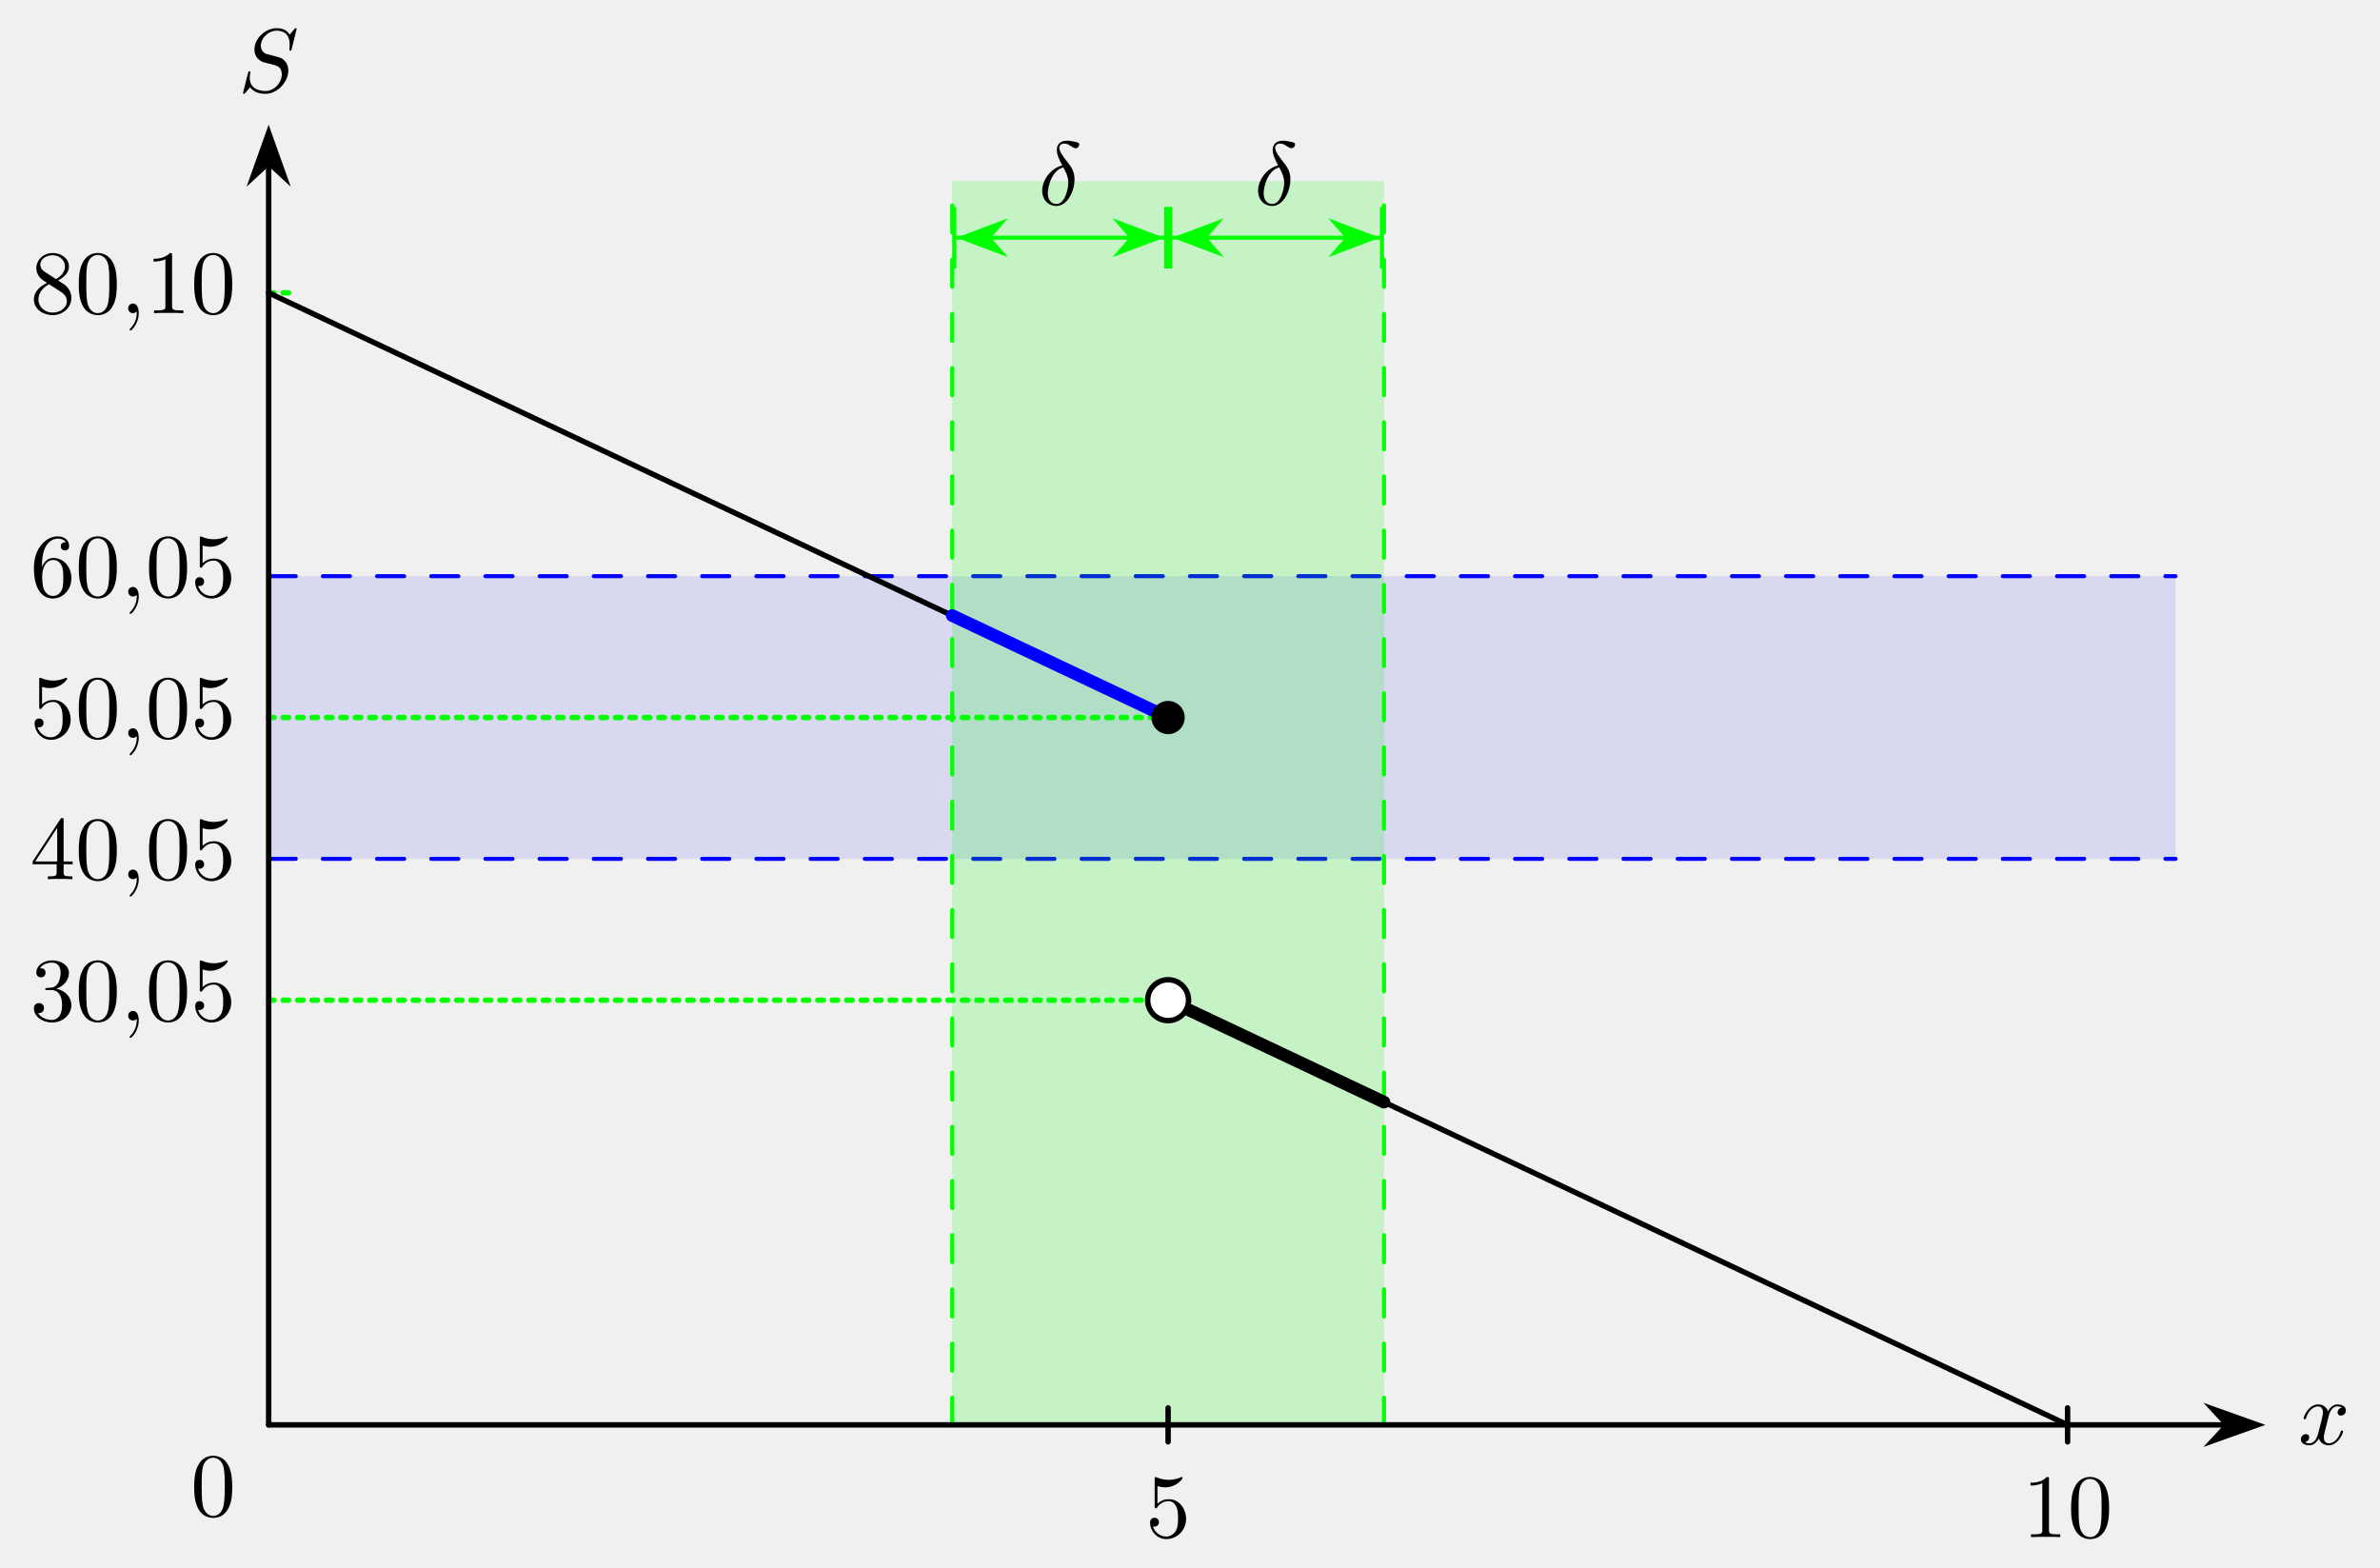
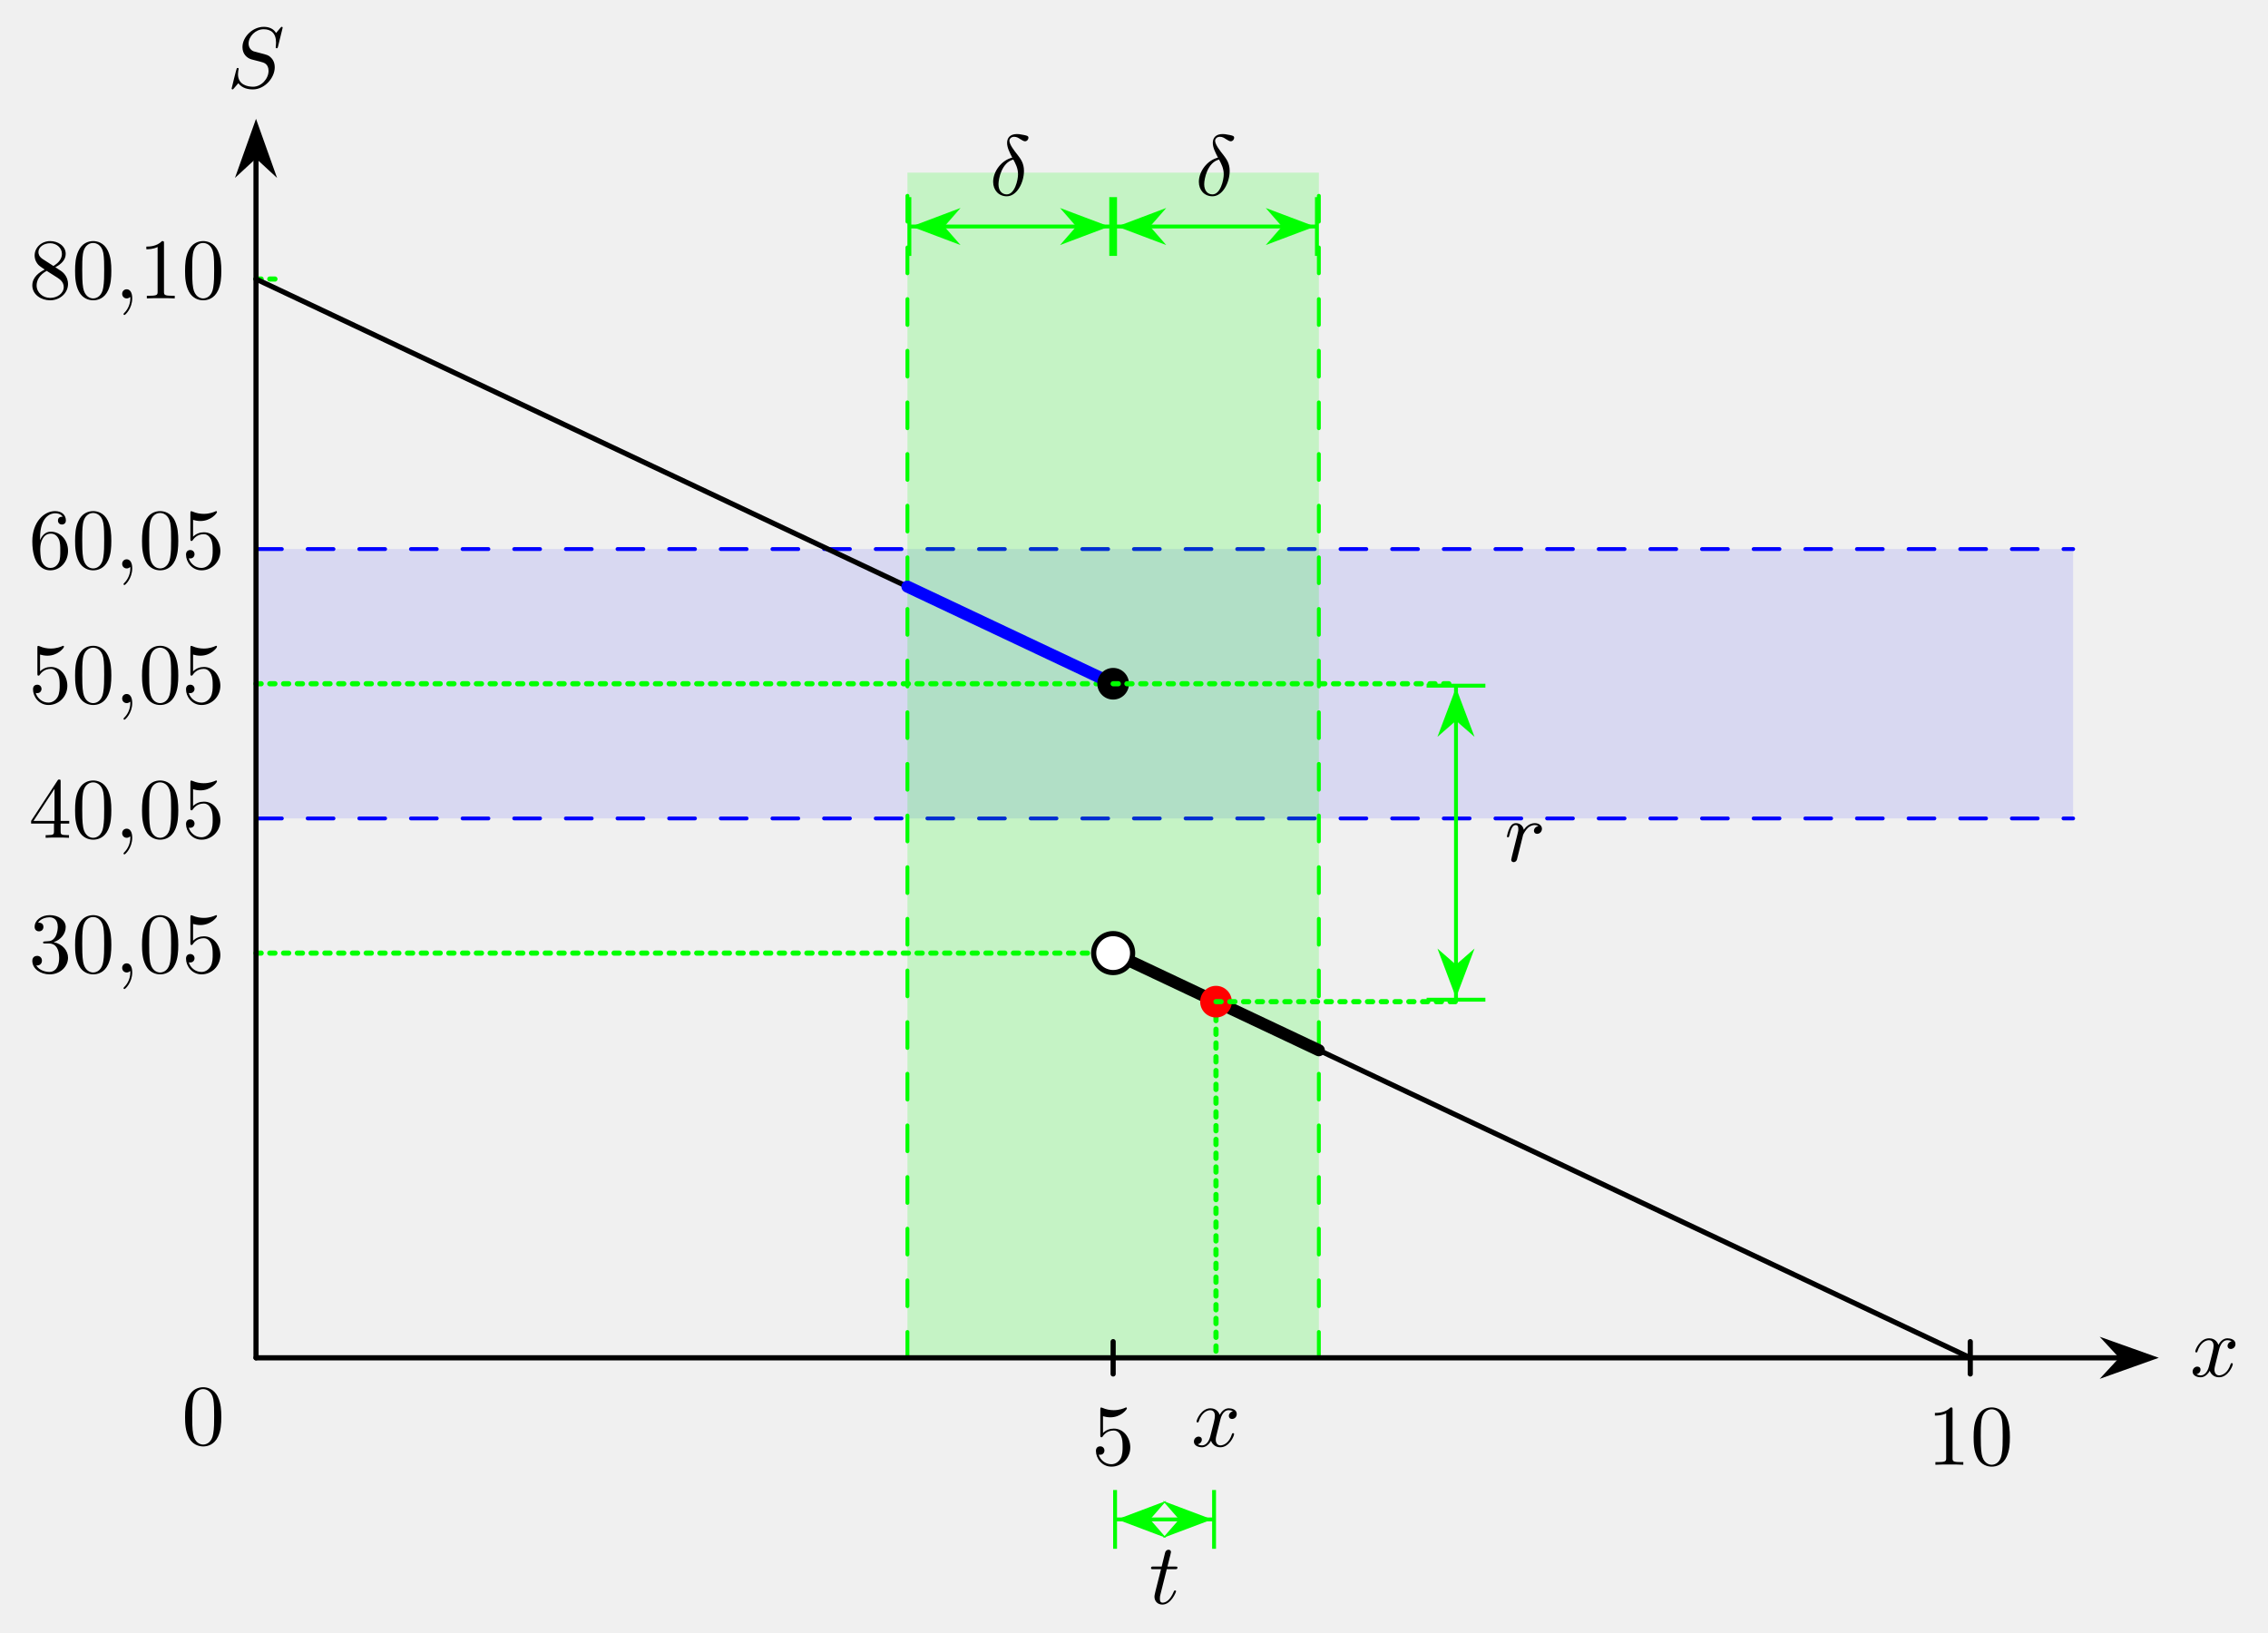
- <svg xmlns="http://www.w3.org/2000/svg" xmlns:xlink="http://www.w3.org/1999/xlink" version="1.1" width="354.40pt" height="233.36pt" viewBox="-72 -72 262.518 172.859">
+ <svg xmlns="http://www.w3.org/2000/svg" xmlns:xlink="http://www.w3.org/1999/xlink" version="1.1" width="354.40pt" height="255.06pt" viewBox="-72 -72 262.518 188.934">
  <defs>
    <path id="palica-utez-skok-g0-14" d="M2.63-4.354C1.385-4.055 .418-2.76 .418-1.554C.418-.598 1.056 .12 1.993 .12C3.158 .12 3.985-1.445 3.985-2.819C3.985-3.726 3.587-4.224 3.248-4.672C2.889-5.121 2.301-5.868 2.301-6.306C2.301-6.526 2.501-6.765 2.849-6.765C3.148-6.765 3.347-6.635 3.557-6.496C3.756-6.376 3.955-6.247 4.105-6.247C4.354-6.247 4.503-6.486 4.503-6.645C4.503-6.864 4.344-6.894 3.985-6.974C3.467-7.083 3.328-7.083 3.168-7.083C2.391-7.083 2.032-6.655 2.032-6.057C2.032-5.519 2.321-4.961 2.63-4.354ZM2.75-4.134C2.999-3.676 3.298-3.138 3.298-2.421C3.298-1.763 2.919-.1 1.993-.1C1.445-.1 1.036-.518 1.036-1.275C1.036-1.903 1.405-3.776 2.75-4.134Z" />
    <path id="palica-utez-skok-g0-59" d="M2.022-.01C2.022-.667 1.773-1.056 1.385-1.056C1.056-1.056 .857-.807 .857-.528C.857-.259 1.056 0 1.385 0C1.504 0 1.634-.04 1.733-.13C1.763-.149 1.773-.159 1.783-.159S1.803-.149 1.803-.01C1.803 .727 1.455 1.325 1.126 1.654C1.016 1.763 1.016 1.783 1.016 1.813C1.016 1.883 1.066 1.923 1.116 1.923C1.225 1.923 2.022 1.156 2.022-.01Z" />
    <path id="palica-utez-skok-g0-83" d="M6.426-6.924C6.426-6.954 6.406-7.024 6.316-7.024C6.267-7.024 6.257-7.014 6.137-6.874L5.659-6.306C5.4-6.775 4.882-7.024 4.234-7.024C2.969-7.024 1.773-5.878 1.773-4.672C1.773-3.866 2.301-3.407 2.809-3.258L3.875-2.979C4.244-2.889 4.792-2.74 4.792-1.923C4.792-1.026 3.975-.09 2.999-.09C2.361-.09 1.255-.309 1.255-1.544C1.255-1.783 1.305-2.022 1.315-2.082C1.325-2.122 1.335-2.132 1.335-2.152C1.335-2.252 1.265-2.262 1.215-2.262S1.146-2.252 1.116-2.222C1.076-2.182 .518 .09 .518 .12C.518 .179 .568 .219 .628 .219C.677 .219 .687 .209 .807 .07L1.295-.498C1.724 .08 2.401 .219 2.979 .219C4.334 .219 5.509-1.106 5.509-2.341C5.509-3.029 5.171-3.367 5.021-3.507C4.792-3.736 4.643-3.776 3.756-4.005C3.537-4.065 3.178-4.164 3.088-4.184C2.819-4.274 2.481-4.563 2.481-5.091C2.481-5.898 3.278-6.745 4.224-6.745C5.051-6.745 5.659-6.316 5.659-5.2C5.659-4.882 5.619-4.702 5.619-4.643C5.619-4.633 5.619-4.543 5.738-4.543C5.838-4.543 5.848-4.573 5.888-4.742L6.426-6.924Z" />
+     <path id="palica-utez-skok-g0-114" d="M.877-.588C.847-.438 .787-.209 .787-.159C.787 .02 .927 .11 1.076 .11C1.196 .11 1.375 .03 1.445-.169C1.465-.209 1.803-1.564 1.843-1.743C1.923-2.072 2.102-2.77 2.162-3.039C2.202-3.168 2.481-3.636 2.72-3.856C2.8-3.925 3.088-4.184 3.517-4.184C3.776-4.184 3.925-4.065 3.935-4.065C3.636-4.015 3.417-3.776 3.417-3.517C3.417-3.357 3.527-3.168 3.796-3.168S4.344-3.397 4.344-3.756C4.344-4.105 4.025-4.403 3.517-4.403C2.869-4.403 2.431-3.915 2.242-3.636C2.162-4.085 1.803-4.403 1.335-4.403C.877-4.403 .687-4.015 .598-3.836C.418-3.497 .289-2.899 .289-2.869C.289-2.77 .389-2.77 .408-2.77C.508-2.77 .518-2.78 .578-2.999C.747-3.706 .946-4.184 1.305-4.184C1.474-4.184 1.614-4.105 1.614-3.726C1.614-3.517 1.584-3.407 1.455-2.889L.877-.588Z" />
+     <path id="palica-utez-skok-g0-116" d="M2.052-3.985H2.989C3.188-3.985 3.288-3.985 3.288-4.184C3.288-4.294 3.188-4.294 3.009-4.294H2.132C2.491-5.709 2.54-5.908 2.54-5.968C2.54-6.137 2.421-6.237 2.252-6.237C2.222-6.237 1.943-6.227 1.853-5.878L1.465-4.294H.528C.329-4.294 .229-4.294 .229-4.105C.229-3.985 .309-3.985 .508-3.985H1.385C.667-1.156 .628-.986 .628-.807C.628-.269 1.006 .11 1.544 .11C2.56 .11 3.128-1.345 3.128-1.425C3.128-1.524 3.049-1.524 3.009-1.524C2.919-1.524 2.909-1.494 2.859-1.385C2.431-.349 1.903-.11 1.564-.11C1.355-.11 1.255-.239 1.255-.568C1.255-.807 1.275-.877 1.315-1.046L2.052-3.985Z" />
    <path id="palica-utez-skok-g0-120" d="M3.328-3.009C3.387-3.268 3.616-4.184 4.314-4.184C4.364-4.184 4.603-4.184 4.812-4.055C4.533-4.005 4.334-3.756 4.334-3.517C4.334-3.357 4.443-3.168 4.712-3.168C4.932-3.168 5.25-3.347 5.25-3.746C5.25-4.264 4.663-4.403 4.324-4.403C3.746-4.403 3.397-3.875 3.278-3.646C3.029-4.304 2.491-4.403 2.202-4.403C1.166-4.403 .598-3.118 .598-2.869C.598-2.77 .697-2.77 .717-2.77C.797-2.77 .827-2.79 .847-2.879C1.186-3.935 1.843-4.184 2.182-4.184C2.371-4.184 2.72-4.095 2.72-3.517C2.72-3.208 2.55-2.54 2.182-1.146C2.022-.528 1.674-.11 1.235-.11C1.176-.11 .946-.11 .737-.239C.986-.289 1.205-.498 1.205-.777C1.205-1.046 .986-1.126 .837-1.126C.538-1.126 .289-.867 .289-.548C.289-.09 .787 .11 1.225 .11C1.883 .11 2.242-.588 2.271-.648C2.391-.279 2.75 .11 3.347 .11C4.374 .11 4.941-1.176 4.941-1.425C4.941-1.524 4.852-1.524 4.822-1.524C4.732-1.524 4.712-1.484 4.692-1.415C4.364-.349 3.686-.11 3.367-.11C2.979-.11 2.819-.428 2.819-.767C2.819-.986 2.879-1.205 2.989-1.644L3.328-3.009Z" />
    <path id="palica-utez-skok-g1-48" d="M4.583-3.188C4.583-3.985 4.533-4.782 4.184-5.519C3.726-6.476 2.909-6.635 2.491-6.635C1.893-6.635 1.166-6.376 .757-5.45C.438-4.762 .389-3.985 .389-3.188C.389-2.441 .428-1.544 .837-.787C1.265 .02 1.993 .219 2.481 .219C3.019 .219 3.776 .01 4.214-.936C4.533-1.624 4.583-2.401 4.583-3.188ZM2.481 0C2.092 0 1.504-.249 1.325-1.205C1.215-1.803 1.215-2.72 1.215-3.308C1.215-3.945 1.215-4.603 1.295-5.141C1.484-6.326 2.232-6.416 2.481-6.416C2.809-6.416 3.467-6.237 3.656-5.25C3.756-4.692 3.756-3.935 3.756-3.308C3.756-2.56 3.756-1.883 3.646-1.245C3.497-.299 2.929 0 2.481 0Z" />
    <path id="palica-utez-skok-g1-49" d="M2.929-6.376C2.929-6.615 2.929-6.635 2.7-6.635C2.082-5.998 1.205-5.998 .887-5.998V-5.689C1.086-5.689 1.674-5.689 2.192-5.948V-.787C2.192-.428 2.162-.309 1.265-.309H.946V0C1.295-.03 2.162-.03 2.56-.03S3.826-.03 4.174 0V-.309H3.856C2.959-.309 2.929-.418 2.929-.787V-6.376Z" />
    <path id="palica-utez-skok-g1-51" d="M2.889-3.507C3.706-3.776 4.284-4.473 4.284-5.26C4.284-6.077 3.407-6.635 2.451-6.635C1.445-6.635 .687-6.037 .687-5.28C.687-4.951 .907-4.762 1.196-4.762C1.504-4.762 1.704-4.981 1.704-5.27C1.704-5.768 1.235-5.768 1.086-5.768C1.395-6.257 2.052-6.386 2.411-6.386C2.819-6.386 3.367-6.167 3.367-5.27C3.367-5.151 3.347-4.573 3.088-4.134C2.79-3.656 2.451-3.626 2.202-3.616C2.122-3.606 1.883-3.587 1.813-3.587C1.733-3.577 1.664-3.567 1.664-3.467C1.664-3.357 1.733-3.357 1.903-3.357H2.341C3.158-3.357 3.527-2.68 3.527-1.704C3.527-.349 2.839-.06 2.401-.06C1.973-.06 1.225-.229 .877-.817C1.225-.767 1.534-.986 1.534-1.365C1.534-1.724 1.265-1.923 .976-1.923C.737-1.923 .418-1.783 .418-1.345C.418-.438 1.345 .219 2.431 .219C3.646 .219 4.553-.687 4.553-1.704C4.553-2.521 3.925-3.298 2.889-3.507Z" />
    <path id="palica-utez-skok-g1-52" d="M2.929-1.644V-.777C2.929-.418 2.909-.309 2.172-.309H1.963V0C2.371-.03 2.889-.03 3.308-.03S4.254-.03 4.663 0V-.309H4.453C3.716-.309 3.696-.418 3.696-.777V-1.644H4.692V-1.953H3.696V-6.486C3.696-6.685 3.696-6.745 3.537-6.745C3.447-6.745 3.417-6.745 3.337-6.625L.279-1.953V-1.644H2.929ZM2.989-1.953H.558L2.989-5.669V-1.953Z" />
    <path id="palica-utez-skok-g1-53" d="M4.473-2.002C4.473-3.188 3.656-4.184 2.58-4.184C2.102-4.184 1.674-4.025 1.315-3.676V-5.619C1.514-5.559 1.843-5.489 2.162-5.489C3.387-5.489 4.085-6.396 4.085-6.526C4.085-6.585 4.055-6.635 3.985-6.635C3.975-6.635 3.955-6.635 3.905-6.605C3.706-6.516 3.218-6.316 2.55-6.316C2.152-6.316 1.694-6.386 1.225-6.595C1.146-6.625 1.126-6.625 1.106-6.625C1.006-6.625 1.006-6.545 1.006-6.386V-3.437C1.006-3.258 1.006-3.178 1.146-3.178C1.215-3.178 1.235-3.208 1.275-3.268C1.385-3.427 1.753-3.965 2.56-3.965C3.078-3.965 3.328-3.507 3.407-3.328C3.567-2.959 3.587-2.57 3.587-2.072C3.587-1.724 3.587-1.126 3.347-.707C3.108-.319 2.74-.06 2.281-.06C1.554-.06 .986-.588 .817-1.176C.847-1.166 .877-1.156 .986-1.156C1.315-1.156 1.484-1.405 1.484-1.644S1.315-2.132 .986-2.132C.847-2.132 .498-2.062 .498-1.604C.498-.747 1.186 .219 2.301 .219C3.457 .219 4.473-.737 4.473-2.002Z" />
    <path id="palica-utez-skok-g1-54" d="M1.315-3.268V-3.507C1.315-6.027 2.55-6.386 3.059-6.386C3.298-6.386 3.716-6.326 3.935-5.988C3.786-5.988 3.387-5.988 3.387-5.539C3.387-5.23 3.626-5.081 3.846-5.081C4.005-5.081 4.304-5.171 4.304-5.559C4.304-6.157 3.866-6.635 3.039-6.635C1.763-6.635 .418-5.35 .418-3.148C.418-.488 1.574 .219 2.501 .219C3.606 .219 4.553-.717 4.553-2.032C4.553-3.298 3.666-4.254 2.56-4.254C1.883-4.254 1.514-3.746 1.315-3.268ZM2.501-.06C1.873-.06 1.574-.658 1.514-.807C1.335-1.275 1.335-2.072 1.335-2.252C1.335-3.029 1.654-4.025 2.55-4.025C2.71-4.025 3.168-4.025 3.477-3.407C3.656-3.039 3.656-2.531 3.656-2.042C3.656-1.564 3.656-1.066 3.487-.707C3.188-.11 2.73-.06 2.501-.06Z" />
    <path id="palica-utez-skok-g1-56" d="M1.624-4.553C1.166-4.852 1.126-5.191 1.126-5.36C1.126-5.968 1.773-6.386 2.481-6.386C3.208-6.386 3.846-5.868 3.846-5.151C3.846-4.583 3.457-4.105 2.859-3.756L1.624-4.553ZM3.078-3.606C3.796-3.975 4.284-4.493 4.284-5.151C4.284-6.067 3.397-6.635 2.491-6.635C1.494-6.635 .687-5.898 .687-4.971C.687-4.792 .707-4.344 1.126-3.875C1.235-3.756 1.604-3.507 1.853-3.337C1.275-3.049 .418-2.491 .418-1.504C.418-.448 1.435 .219 2.481 .219C3.606 .219 4.553-.608 4.553-1.674C4.553-2.032 4.443-2.481 4.065-2.899C3.875-3.108 3.716-3.208 3.078-3.606ZM2.082-3.188L3.308-2.411C3.587-2.222 4.055-1.923 4.055-1.315C4.055-.578 3.308-.06 2.491-.06C1.634-.06 .917-.677 .917-1.504C.917-2.082 1.235-2.72 2.082-3.188Z" />
  </defs>
  <g id="palica-utez-skok-page1">
    <g stroke-miterlimit="10" transform="translate(-42.36734,85.16066)scale(0.996264,-0.996264)">
      <g fill="#000" stroke="#000">
        <g stroke-width="0.4">
          <g stroke-width="0.6">
            <g stroke-linecap="round">
              <g stroke-linejoin="round">
                <g class="del" data-del="napaka">
                  <g fill="#00f" stroke="#00f">
                    <g stroke-opacity="0.10">
                      <g fill-opacity="0.10">
                        <path d="M0 62.666V93.959H211.119V62.666ZM211.119 93.959" stroke="none" />
                      </g>
                    </g>
                  </g>
                  <g fill="#00f" stroke="#00f">
                    <g stroke-dasharray="3.0,3.0" stroke-dashoffset="0.0">
                      <g stroke-width="0.45">
                        <path d="M0 62.666H211.119" fill="none" />
                      </g>
                    </g>
                  </g>
                  <g fill="#00f" stroke="#00f">
                    <g stroke-dasharray="3.0,3.0" stroke-dashoffset="0.0">
                      <g stroke-width="0.45">
                        <path d="M0 93.959H211.119" fill="none" />
                      </g>
                    </g>
                  </g>
                  <g transform="translate(-26.41081,91.70915)">
                    <g stroke="none" transform="scale(-1.00375,1.00375)translate(-42.36734,85.16066)scale(-1,-1)">
                      <g fill="#000">
                        <g stroke="none">
                          <use x="-42.367" y="85.161" xlink:href="#palica-utez-skok-g1-54" />
                          <use x="-37.386" y="85.161" xlink:href="#palica-utez-skok-g1-48" />
                          <use x="-32.405" y="85.161" xlink:href="#palica-utez-skok-g0-59" />
                          <use x="-29.637" y="85.161" xlink:href="#palica-utez-skok-g1-48" />
                          <use x="-24.656" y="85.161" xlink:href="#palica-utez-skok-g1-53" />
                        </g>
                      </g>
                    </g>
                  </g>
                  <g transform="translate(-26.41081,60.41551)">
                    <g stroke="none" transform="scale(-1.00375,1.00375)translate(-42.36734,85.16066)scale(-1,-1)">
                      <g fill="#000">
                        <g stroke="none">
                          <use x="-42.367" y="85.161" xlink:href="#palica-utez-skok-g1-52" />
                          <use x="-37.386" y="85.161" xlink:href="#palica-utez-skok-g1-48" />
                          <use x="-32.405" y="85.161" xlink:href="#palica-utez-skok-g0-59" />
                          <use x="-29.637" y="85.161" xlink:href="#palica-utez-skok-g1-48" />
                          <use x="-24.656" y="85.161" xlink:href="#palica-utez-skok-g1-53" />
                        </g>
                      </g>
                    </g>
                  </g>
                </g>
                <g class="del" data-del="pas">
                  <g fill="#0f0" stroke="#0f0">
                    <g stroke-opacity="0.18">
                      <g fill-opacity="0.18">
                        <path d="M75.684 0V137.692H123.484V0ZM123.484 137.692" stroke="none" />
                      </g>
                    </g>
                  </g>
                  <g fill="#0f0" stroke="#0f0">
                    <g stroke-dasharray="3.0,3.0" stroke-dashoffset="0.0">
                      <g stroke-width="0.45">
                        <path d="M75.684 0V137.692" fill="none" />
                      </g>
                    </g>
                  </g>
                  <g fill="#0f0" stroke="#0f0">
                    <g stroke-dasharray="3.0,3.0" stroke-dashoffset="0.0">
                      <g stroke-width="0.45">
                        <path d="M123.484 0V137.692" fill="none" />
                      </g>
                    </g>
                  </g>
                  <g fill="#0f0" stroke="#0f0">
                    <g stroke-width="0.45">
                      <path d="M76.022 131.433H99.247" fill="none" />
                      <g transform="matrix(-1.0,0.0,0.0,-1.0,81.82455,131.4333)">
                        <g stroke-dasharray="none" stroke-dashoffset="0.0">
                          <g stroke-linejoin="miter">
                            <path d="M5.05 0L.727 1.629L2.147 0L.727-1.629Z" />
                          </g>
                        </g>
                      </g>
                      <g transform="matrix(-1.0,0.0,0.0,-1.0,75.90903,131.4333)">
                        <g stroke-dasharray="none" stroke-dashoffset="0.0">
                          <g stroke-linecap="butt">
                            <g stroke-linejoin="miter">
                              <path d="M0 3.414V-3.414" fill="none" />
                            </g>
                          </g>
                        </g>
                      </g>
                      <g transform="translate(93.44368,131.4333)">
                        <g stroke-dasharray="none" stroke-dashoffset="0.0">
                          <g stroke-linejoin="miter">
                            <path d="M5.05 0L.727 1.629L2.147 0L.727-1.629Z" />
                          </g>
                        </g>
                      </g>
                      <g transform="translate(99.3592,131.4333)">
                        <g stroke-dasharray="none" stroke-dashoffset="0.0">
                          <g stroke-linecap="butt">
                            <g stroke-linejoin="miter">
                              <path d="M0 3.414V-3.414" fill="none" />
                            </g>
                          </g>
                        </g>
                      </g>
                    </g>
                  </g>
                  <g fill="#0f0" stroke="#0f0">
                    <g stroke-width="0.45">
                      <path d="M99.922 131.433H123.147" fill="none" />
                      <g transform="matrix(-1.0,0.0,0.0,-1.0,105.7247,131.4333)">
                        <g stroke-dasharray="none" stroke-dashoffset="0.0">
                          <g stroke-linejoin="miter">
                            <path d="M5.05 0L.727 1.629L2.147 0L.727-1.629Z" />
                          </g>
                        </g>
                      </g>
                      <g transform="matrix(-1.0,0.0,0.0,-1.0,99.80919,131.4333)">
                        <g stroke-dasharray="none" stroke-dashoffset="0.0">
                          <g stroke-linecap="butt">
                            <g stroke-linejoin="miter">
                              <path d="M0 3.414V-3.414" fill="none" />
                            </g>
                          </g>
                        </g>
                      </g>
                      <g transform="translate(117.3438,131.4333)">
                        <g stroke-dasharray="none" stroke-dashoffset="0.0">
                          <g stroke-linejoin="miter">
                            <path d="M5.05 0L.727 1.629L2.147 0L.727-1.629Z" />
                          </g>
                        </g>
                      </g>
                      <g transform="translate(123.2593,131.4333)">
                        <g stroke-dasharray="none" stroke-dashoffset="0.0">
                          <g stroke-linecap="butt">
                            <g stroke-linejoin="miter">
                              <path d="M0 3.414V-3.414" fill="none" />
                            </g>
                          </g>
                        </g>
                      </g>
                    </g>
                  </g>
                  <g transform="translate(85.22252,135.0663)">
                    <g stroke="none" transform="scale(-1.00375,1.00375)translate(-42.36734,85.16066)scale(-1,-1)">
                      <g fill="#000">
                        <g stroke="none">
                          <use x="-42.367" y="85.161" xlink:href="#palica-utez-skok-g0-14" />
                        </g>
                      </g>
                    </g>
                  </g>
                  <g transform="translate(109.123,135.0663)">
                    <g stroke="none" transform="scale(-1.00375,1.00375)translate(-42.36734,85.16066)scale(-1,-1)">
                      <g fill="#000">
                        <g stroke="none">
                          <use x="-42.367" y="85.161" xlink:href="#palica-utez-skok-g0-14" />
                        </g>
                      </g>
                    </g>
                  </g>
                </g>
                <g class="del" data-del="vrednost">
                  <g fill="#0f0" stroke="#0f0">
                    <g stroke-dasharray="0.6,1.0" stroke-dashoffset="0.0">
                      <path d="M0 78.312H99.584" fill="none" />
                    </g>
                  </g>
                  <g transform="translate(-26.41081,76.06233)">
                    <g stroke="none" transform="scale(-1.00375,1.00375)translate(-42.36734,85.16066)scale(-1,-1)">
                      <g fill="#000">
                        <g stroke="none">
                          <use x="-42.367" y="85.161" xlink:href="#palica-utez-skok-g1-53" />
                          <use x="-37.386" y="85.161" xlink:href="#palica-utez-skok-g1-48" />
                          <use x="-32.405" y="85.161" xlink:href="#palica-utez-skok-g0-59" />
                          <use x="-29.637" y="85.161" xlink:href="#palica-utez-skok-g1-48" />
                          <use x="-24.656" y="85.161" xlink:href="#palica-utez-skok-g1-53" />
                        </g>
                      </g>
                    </g>
                  </g>
                </g>
                <g class="del" data-del="vrednost2">
                  <g fill="#0f0" stroke="#0f0">
                    <g stroke-dasharray="0.6,1.0" stroke-dashoffset="0.0">
                      <path d="M0 47.019H99.584" fill="none" />
                    </g>
                  </g>
                  <g transform="translate(-26.41081,44.76869)">
                    <g stroke="none" transform="scale(-1.00375,1.00375)translate(-42.36734,85.16066)scale(-1,-1)">
                      <g fill="#000">
                        <g stroke="none">
                          <use x="-42.367" y="85.161" xlink:href="#palica-utez-skok-g1-51" />
                          <use x="-37.386" y="85.161" xlink:href="#palica-utez-skok-g1-48" />
                          <use x="-32.405" y="85.161" xlink:href="#palica-utez-skok-g0-59" />
                          <use x="-29.637" y="85.161" xlink:href="#palica-utez-skok-g1-48" />
                          <use x="-24.656" y="85.161" xlink:href="#palica-utez-skok-g1-53" />
                        </g>
                      </g>
                    </g>
                  </g>
                </g>
                <g class="del" data-del="vrh">
                  <g fill="#0f0" stroke="#0f0">
                    <g stroke-dasharray="0.6,1.0" stroke-dashoffset="0.0">
                      <path d="M0 125.331H2.987" fill="none" />
                    </g>
                  </g>
                  <g transform="translate(-26.41081,123.081)">
                    <g stroke="none" transform="scale(-1.00375,1.00375)translate(-42.36734,85.16066)scale(-1,-1)">
                      <g fill="#000">
                        <g stroke="none">
                          <use x="-42.367" y="85.161" xlink:href="#palica-utez-skok-g1-56" />
                          <use x="-37.386" y="85.161" xlink:href="#palica-utez-skok-g1-48" />
                          <use x="-32.405" y="85.161" xlink:href="#palica-utez-skok-g0-59" />
                          <use x="-29.637" y="85.161" xlink:href="#palica-utez-skok-g1-49" />
                          <use x="-24.656" y="85.161" xlink:href="#palica-utez-skok-g1-48" />
                        </g>
                      </g>
                    </g>
                  </g>
                </g>
                <g class="del" data-del="os">
                  <path d="M0 0H216.725" fill="none" />
                  <g transform="translate(214.2484,0.0)">
                    <g stroke-dasharray="none" stroke-dashoffset="0.0">
                      <g stroke-linejoin="miter">
                        <path d="M5.93 0L1.005 1.754L2.626 0L1.005-1.754Z" />
                      </g>
                    </g>
                  </g>
                  <g transform="translate(224.71,-2.15277)">
                    <g stroke="none" transform="scale(-1.00375,1.00375)translate(-42.36734,85.16066)scale(-1,-1)">
                      <g fill="#000">
                        <g stroke="none">
                          <use x="-42.367" y="85.161" xlink:href="#palica-utez-skok-g0-120" />
                        </g>
                      </g>
                    </g>
                  </g>
                  <path d="M0 0V139.599" fill="none" />
                  <g transform="matrix(0.0,1.0,-1.0,0.0,0.0,137.1221)">
                    <g stroke-dasharray="none" stroke-dashoffset="0.0">
                      <g stroke-linejoin="miter">
                        <path d="M5.93 0L1.005 1.754L2.626 0L1.005-1.754Z" />
                      </g>
                    </g>
                  </g>
                  <g transform="translate(-3.35416,147.5837)">
                    <g stroke="none" transform="scale(-1.00375,1.00375)translate(-42.36734,85.16066)scale(-1,-1)">
                      <g fill="#000">
                        <g stroke="none">
                          <use x="-42.367" y="85.161" xlink:href="#palica-utez-skok-g0-83" />
                        </g>
                      </g>
                    </g>
                  </g>
                  <path d="M99.584-1.878V1.878" fill="none" />
                  <path d="M199.168-1.878V1.878" fill="none" />
                  <g transform="translate(-8.63298,-10.07741)">
                    <g stroke="none" transform="scale(-1.00375,1.00375)translate(-42.36734,85.16066)scale(-1,-1)">
                      <g fill="#000">
                        <g stroke="none">
                          <use x="-42.367" y="85.161" xlink:href="#palica-utez-skok-g1-48" />
                        </g>
                      </g>
                    </g>
                  </g>
                  <g transform="translate(97.0842,-12.42442)">
                    <g stroke="none" transform="scale(-1.00375,1.00375)translate(-42.36734,85.16066)scale(-1,-1)">
                      <g fill="#000">
                        <g stroke="none">
                          <use x="-42.367" y="85.161" xlink:href="#palica-utez-skok-g1-53" />
                        </g>
                      </g>
                    </g>
                  </g>
                  <g transform="translate(194.1684,-12.42442)">
                    <g stroke="none" transform="scale(-1.00375,1.00375)translate(-42.36734,85.16066)scale(-1,-1)">
                      <g fill="#000">
                        <g stroke="none">
                          <use x="-42.367" y="85.161" xlink:href="#palica-utez-skok-g1-49" />
                          <use x="-37.386" y="85.161" xlink:href="#palica-utez-skok-g1-48" />
                        </g>
                      </g>
                    </g>
                  </g>
                </g>
                <g class="del" data-del="graf">
                  <path d="M0 125.331L99.584 78.312" fill="none" />
                  <path d="M99.584 47.019L199.168 0" fill="none" />
                </g>
                <g class="del" data-del="levo">
                  <g fill="#00f" stroke="#00f">
                    <g stroke-width="1.4">
                      <path d="M75.684 89.597L99.584 78.312" fill="none" />
                    </g>
                  </g>
                </g>
                <g class="del" data-del="desno">
                  <g stroke-width="1.4">
                    <path d="M99.584 47.019L123.484 35.734" fill="none" />
                  </g>
                </g>
                <g class="del" data-del="pika">
                  <path d="M101.423 78.312C101.423 79.328 100.6 80.151 99.584 80.151S97.746 79.328 97.746 78.312S98.569 76.474 99.584 76.474S101.423 77.297 101.423 78.312ZM99.584 78.312" stroke="none" />
                  <g transform="translate(99.5842,78.31233)">
                    <g stroke="none" transform="scale(-1.00375,1.00375)translate(-42.36734,85.16066)scale(-1,-1)">
                      <g fill="#000">
                        <g stroke="none" />
                      </g>
                    </g>
                  </g>
                </g>
                <g class="del" data-del="krog">
                  <g fill="#fff">
                    <g fill="#fff">
                      <path d="M101.847 47.019C101.847 48.269 100.834 49.282 99.584 49.282S97.321 48.269 97.321 47.019C97.321 45.769 98.334 44.756 99.584 44.756S101.847 45.769 101.847 47.019ZM99.584 47.019" />
                    </g>
                    <g transform="translate(99.5842,47.01869)">
                      <g stroke="none" transform="scale(-1.00375,1.00375)translate(-42.36734,85.16066)scale(-1,-1)">
                        <g fill="#000">
                          <g stroke="none" />
                        </g>
                      </g>
                    </g>
                  </g>
                </g>
+                 <g class="del" data-del="t">
+                   <g fill="#0f0" stroke="#0f0">
+                     <g stroke-width="0.45">
+                       <path d="M99.922-18.776H111.197" fill="none" />
+                       <g transform="matrix(-1.0,0.0,0.0,-1.0,105.7247,-18.77618)">
+                         <g stroke-dasharray="none" stroke-dashoffset="0.0">
+                           <g stroke-linejoin="miter">
+                             <path d="M5.05 0L.727 1.629L2.147 0L.727-1.629Z" />
+                           </g>
+                         </g>
+                       </g>
+                       <g transform="matrix(-1.0,0.0,0.0,-1.0,99.80919,-18.77618)">
+                         <g stroke-dasharray="none" stroke-dashoffset="0.0">
+                           <g stroke-linecap="butt">
+                             <g stroke-linejoin="miter">
+                               <path d="M0 3.414V-3.414" fill="none" />
+                             </g>
+                           </g>
+                         </g>
+                       </g>
+                       <g transform="translate(105.3939,-18.77618)">
+                         <g stroke-dasharray="none" stroke-dashoffset="0.0">
+                           <g stroke-linejoin="miter">
+                             <path d="M5.05 0L.727 1.629L2.147 0L.727-1.629Z" />
+                           </g>
+                         </g>
+                       </g>
+                       <g transform="translate(111.3094,-18.77618)">
+                         <g stroke-dasharray="none" stroke-dashoffset="0.0">
+                           <g stroke-linecap="butt">
+                             <g stroke-linejoin="miter">
+                               <path d="M0 3.414V-3.414" fill="none" />
+                             </g>
+                           </g>
+                         </g>
+                       </g>
+                     </g>
+                   </g>
+                   <g transform="translate(103.7537,-28.55995)">
+                     <g stroke="none" transform="scale(-1.00375,1.00375)translate(-42.36734,85.16066)scale(-1,-1)">
+                       <g fill="#000">
+                         <g stroke="none">
+                           <use x="-42.367" y="85.161" xlink:href="#palica-utez-skok-g0-116" />
+                         </g>
+                       </g>
+                     </g>
+                   </g>
+                 </g>
+                 <g class="del" data-del="tockax">
+                   <g fill="#0f0" stroke="#0f0">
+                     <g stroke-dasharray="0.6,1.0" stroke-dashoffset="0.0">
+                       <path d="M111.534 41.376V0" fill="none" />
+                     </g>
+                   </g>
+                   <g fill="#f00" stroke="#f00">
+                     <g fill="#f00" stroke="#f00">
+                       <path d="M113.373 41.376C113.373 42.392 112.55 43.215 111.534 43.215S109.696 42.392 109.696 41.376S110.519 39.538 111.534 39.538S113.373 40.361 113.373 41.376ZM111.534 41.376" stroke="none" />
+                     </g>
+                     <g transform="translate(111.5344,41.37645)">
+                       <g stroke="none" transform="scale(-1.00375,1.00375)translate(-42.36734,85.16066)scale(-1,-1)">
+                         <g fill="#f00">
+                           <g stroke="none" />
+                         </g>
+                       </g>
+                     </g>
+                   </g>
+                   <g transform="translate(108.6768,-10.28554)">
+                     <g stroke="none" transform="scale(-1.00375,1.00375)translate(-42.36734,85.16066)scale(-1,-1)">
+                       <g fill="#000">
+                         <g stroke="none">
+                           <use x="-42.367" y="85.161" xlink:href="#palica-utez-skok-g0-120" />
+                         </g>
+                       </g>
+                     </g>
+                   </g>
+                 </g>
+                 <g class="del" data-del="razlika">
+                   <g fill="#0f0" stroke="#0f0">
+                     <g stroke-dasharray="0.6,1.0" stroke-dashoffset="0.0">
+                       <path d="M99.584 78.312H139.418" fill="none" />
+                     </g>
+                   </g>
+                   <g fill="#0f0" stroke="#0f0">
+                     <g stroke-dasharray="0.6,1.0" stroke-dashoffset="0.0">
+                       <path d="M111.534 41.376H139.418" fill="none" />
+                     </g>
+                   </g>
+                   <g fill="#0f0" stroke="#0f0">
+                     <g stroke-width="0.45">
+                       <path d="M139.418 41.714V77.975" fill="none" />
+                       <g transform="matrix(0.0,-1.0,1.0,0.0,139.4179,47.51697)">
+                         <g stroke-dasharray="none" stroke-dashoffset="0.0">
+                           <g stroke-linejoin="miter">
+                             <path d="M5.05 0L.727 1.629L2.147 0L.727-1.629Z" />
+                           </g>
+                         </g>
+                       </g>
+                       <g transform="matrix(0.0,-1.0,1.0,0.0,139.4179,41.60144)">
+                         <g stroke-dasharray="none" stroke-dashoffset="0.0">
+                           <g stroke-linecap="butt">
+                             <g stroke-linejoin="miter">
+                               <path d="M0 3.414V-3.414" fill="none" />
+                             </g>
+                           </g>
+                         </g>
+                       </g>
+                       <g transform="matrix(0.0,1.0,-1.0,0.0,139.4179,72.17181)">
+                         <g stroke-dasharray="none" stroke-dashoffset="0.0">
+                           <g stroke-linejoin="miter">
+                             <path d="M5.05 0L.727 1.629L2.147 0L.727-1.629Z" />
+                           </g>
+                         </g>
+                       </g>
+                       <g transform="matrix(0.0,1.0,-1.0,0.0,139.4179,78.08734)">
+                         <g stroke-dasharray="none" stroke-dashoffset="0.0">
+                           <g stroke-linecap="butt">
+                             <g stroke-linejoin="miter">
+                               <path d="M0 3.414V-3.414" fill="none" />
+                             </g>
+                           </g>
+                         </g>
+                       </g>
+                     </g>
+                   </g>
+                   <g transform="translate(145.0427,57.6963)">
+                     <g stroke="none" transform="scale(-1.00375,1.00375)translate(-42.36734,85.16066)scale(-1,-1)">
+                       <g fill="#000">
+                         <g stroke="none">
+                           <use x="-42.367" y="85.161" xlink:href="#palica-utez-skok-g0-114" />
+                         </g>
+                       </g>
+                     </g>
+                   </g>
+                 </g>
              </g>
            </g>
          </g>
        </g>
      </g>
    </g>
  </g>
</svg>
